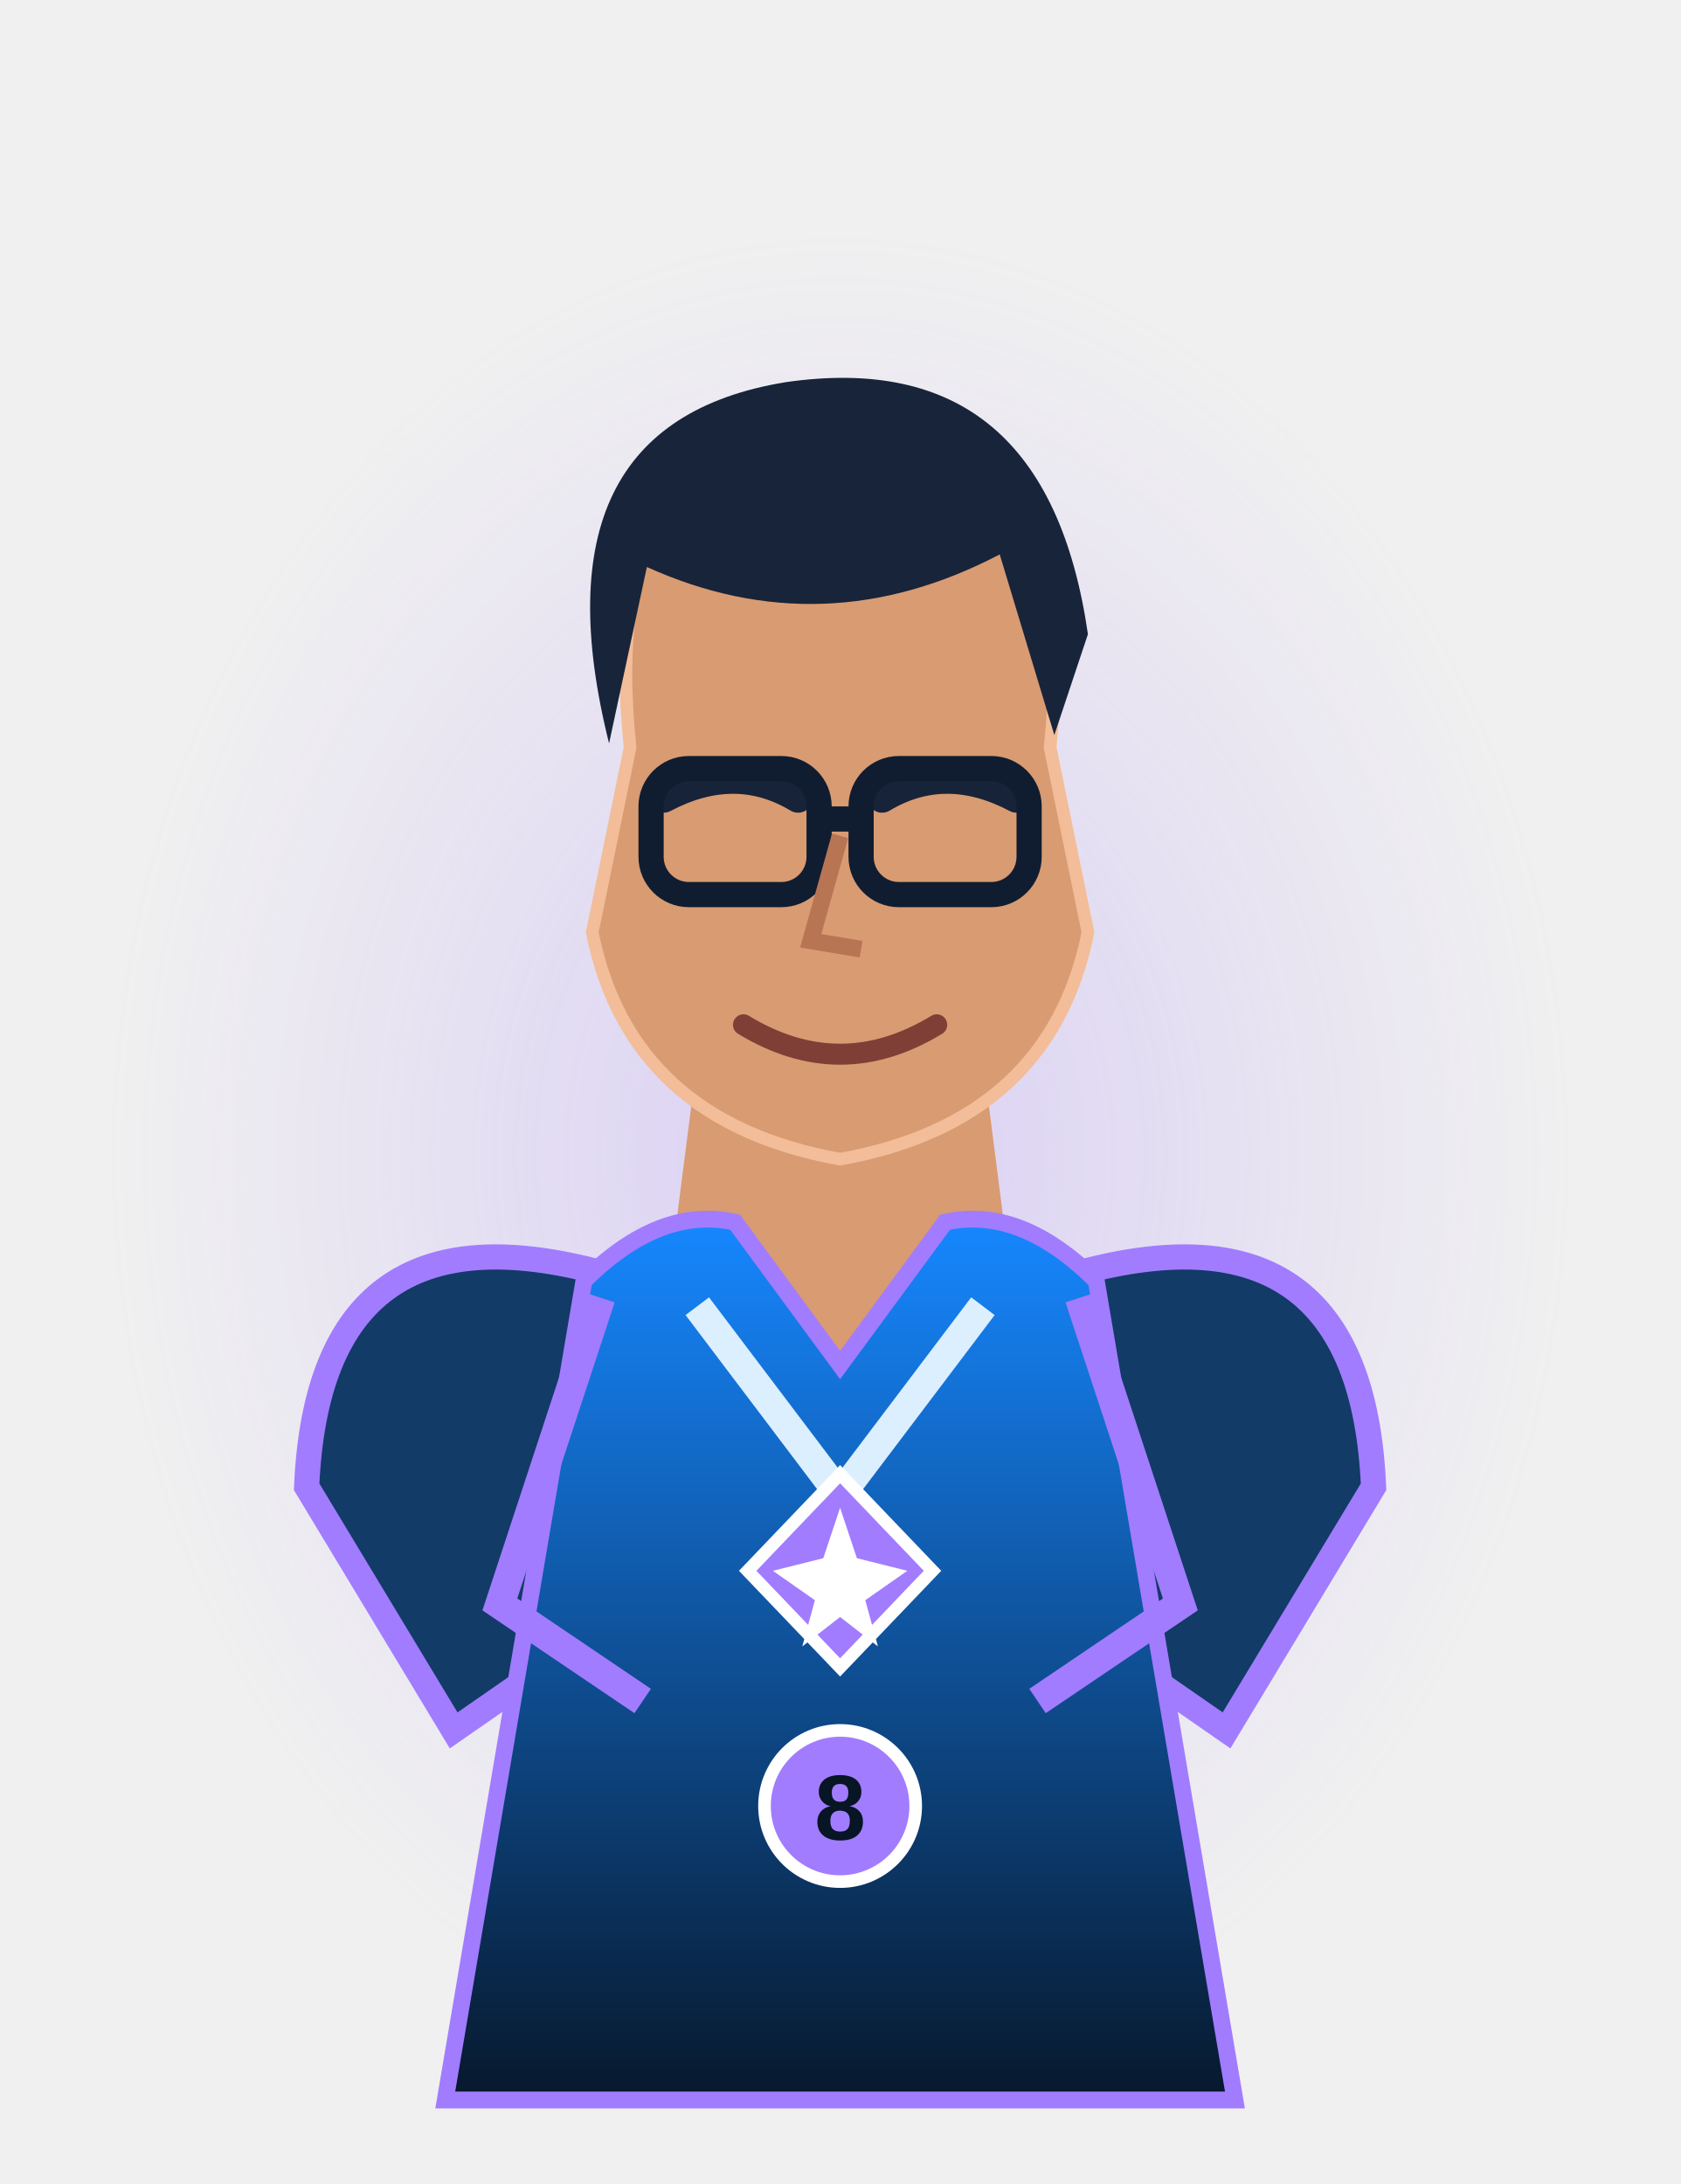
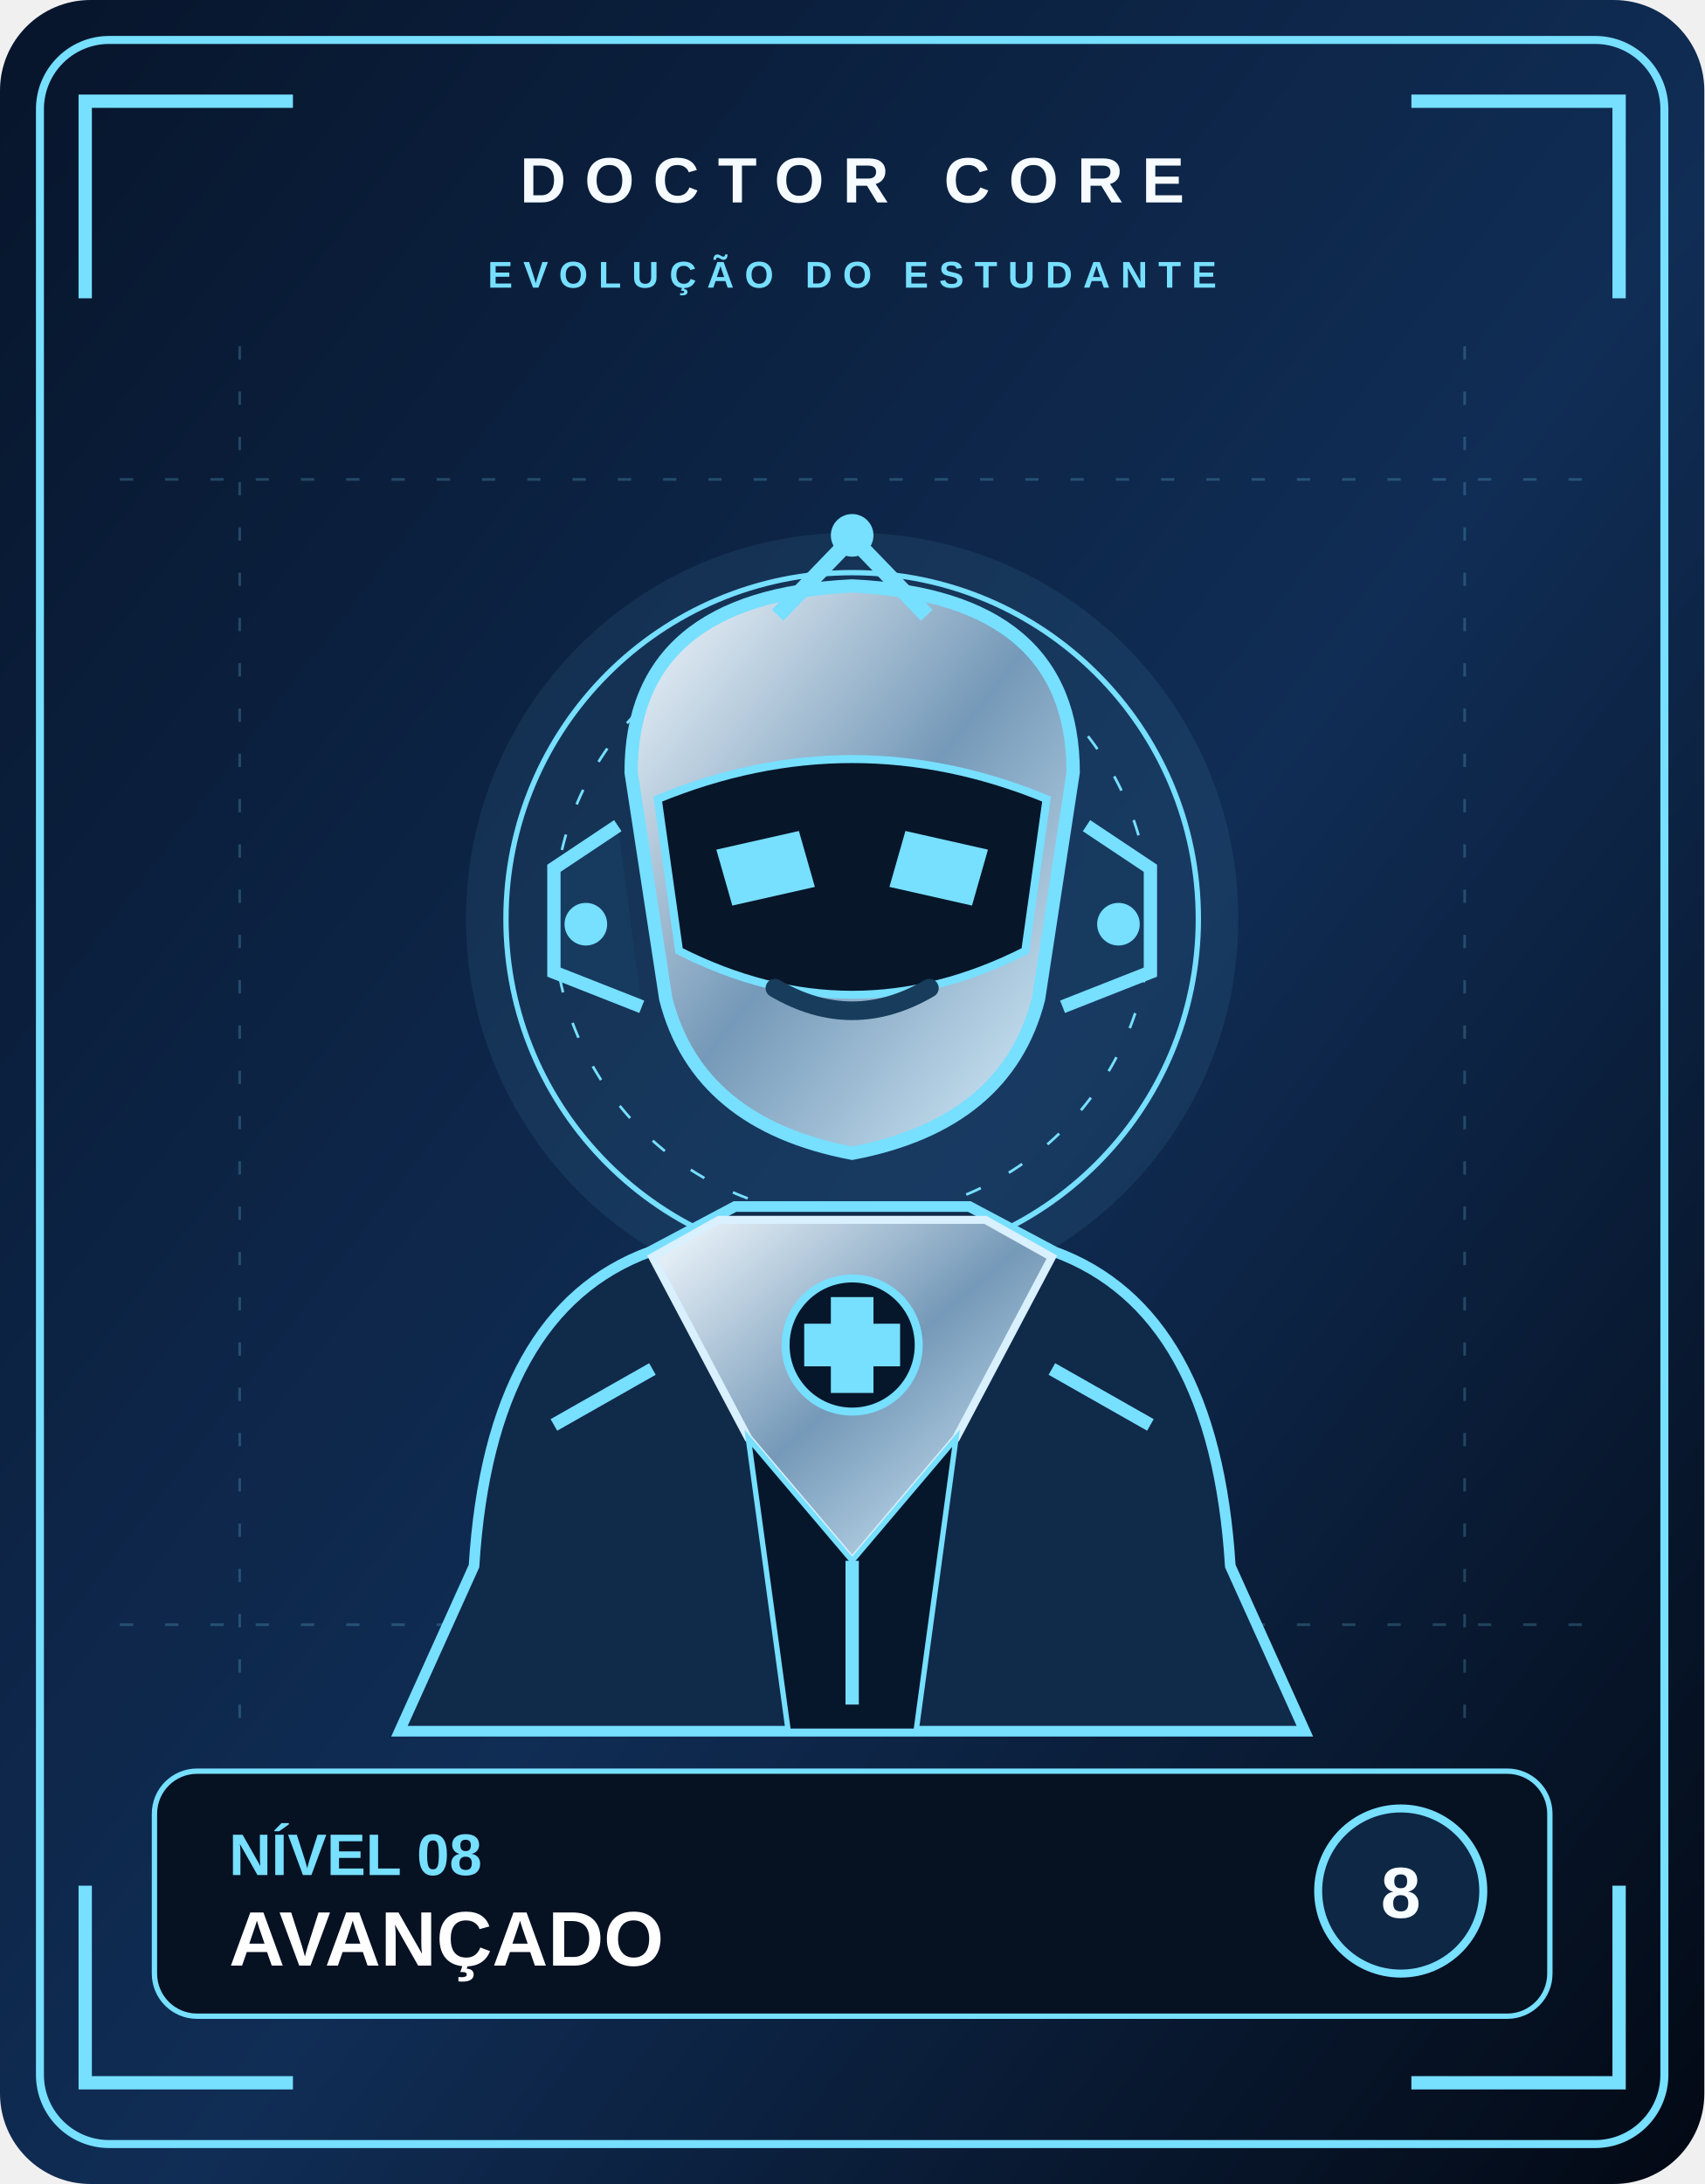
- <svg xmlns="http://www.w3.org/2000/svg" viewBox="0 0 400 520" role="img" aria-label="Avatar Doctor Avançado, nível 08">
+ <svg xmlns="http://www.w3.org/2000/svg" width="640" height="820" viewBox="0 0 640 820" role="img">
  <defs>
-     <radialGradient id="a">
-       <stop stop-color="#a17cff" stop-opacity=".28" />
-       <stop offset="1" stop-color="#a17cff" stop-opacity="0" />
-     </radialGradient>
-     <linearGradient id="coat" x2="0" y2="1">
-       <stop stop-color="#1687ff" />
-       <stop offset="1" stop-color="#07182c" />
+     <linearGradient id="b" x2="1" y2="1">
+       <stop stop-color="#07152B" />
+       <stop offset=".55" stop-color="#102D55" />
+       <stop offset="1" stop-color="#030914" />
+     </linearGradient>
+     <linearGradient id="m" x2="1" y2="1">
+       <stop stop-color="#F5FBFF" />
+       <stop offset=".5" stop-color="#7599B8" />
+       <stop offset="1" stop-color="#DDF3FF" />
    </linearGradient>
  </defs>
-   <ellipse cx="200" cy="275" rx="176" ry="220" fill="url(#a)" />
-   <path d="M165 260 L160 299 L200 329 L240 299 L235 260Z" fill="#d99b72" />
-   <path d="M143 303 Q76 285 73 354 L108 412 L157 378 M257 303 Q324 285 327 354 L292 412 L243 378" fill="#123b67" stroke="#a17cff" stroke-width="6" />
-   <path d="M139 305 Q157 287 175 291 L200 325 L225 291 Q243 287 261 305 L294 500 L106 500Z" fill="url(#coat)" stroke="#a17cff" stroke-width="4" />
-   <path d="M166 311 L200 356 L234 311" fill="none" stroke="#dcefff" stroke-width="7" />
-   <path d="M200 351 L222 374 L200 397 L178 374Z" fill="#a17cff" stroke="#fff" stroke-width="3" />
-   <path d="M200 359 L204 371 L216 374 L206 381 L209 392 L200 385 L191 392 L194 381 L184 374 L196 371Z" fill="#fff" />
-   <path d="M150 178 Q142 101 200 101 Q258 101 250 178 L259 222 Q250 267 200 276 Q150 267 141 222Z" fill="#d99b72" stroke="#f2bd98" stroke-width="3" />
-   <path d="M145 177 Q126 101 187 91 Q249 82 259 151 L251 175 L238 132 Q196 154 154 135Z" fill="#18243a" />
-   <path d="M158 190 Q175 181 190 190 M210 190 Q225 181 242 190" stroke="#172338" stroke-width="7" stroke-linecap="round" fill="none" />
-   <rect x="155" y="183" width="40" height="30" rx="9" fill="none" stroke="#101d30" stroke-width="6" />
-   <rect x="205" y="183" width="40" height="30" rx="9" fill="none" stroke="#101d30" stroke-width="6" />
-   <path d="M195 195 H205" stroke="#101d30" stroke-width="6" />
-   <path d="M200 199 L193 224 L205 226" stroke="#b87554" stroke-width="4" fill="none" />
-   <path d="M177 244 Q200 258 223 244" stroke="#7f3f37" stroke-width="5" stroke-linecap="round" fill="none" />
-   <path d="M143 309 L119 382 L153 405 M257 309 L281 382 L247 405" stroke="#a17cff" stroke-width="7" fill="none" />
-   <circle cx="200" cy="430" r="18" fill="#a17cff" stroke="#fff" stroke-width="3" />
-   <text x="200" y="438" text-anchor="middle" font-family="Arial" font-size="22" font-weight="900" fill="#071525">8</text>
+   <rect width="640" height="820" rx="34" fill="url(#b)" />
+   <rect x="15" y="15" width="610" height="790" rx="26" fill="none" stroke="#77DFFF" stroke-width="3" />
+   <path d="M32 112V38H110M530 38h78v74M32 708v74h78M530 782h78v-74" fill="none" stroke="#77DFFF" stroke-width="5" />
+   <g opacity=".22" stroke="#77DFFF">
+     <path d="M45 180H595M45 610H595M90 130V650M550 130V650" stroke-dasharray="5 12" />
+   </g>
+   <text x="320" y="76" fill="#F6FBFF" font-family="Arial" font-size="24" font-weight="800" letter-spacing="7" text-anchor="middle">DOCTOR CORE</text>
+   <text x="320" y="108" fill="#77DFFF" font-family="Arial" font-size="14" font-weight="700" letter-spacing="4" text-anchor="middle">EVOLUÇÃO DO ESTUDANTE</text>
+   <circle cx="320" cy="345" r="145" fill="#77DFFF" opacity=".08" />
+   <circle cx="320" cy="345" r="130" fill="none" stroke="#77DFFF" stroke-width="2" />
+   <circle cx="320" cy="345" r="112" fill="none" stroke="#77DFFF" stroke-dasharray="6 12" />
+   <path d="M178 588Q184 492 244 470L276 453H364L396 470Q456 492 462 588L490 650H150Z" fill="#102A4A" stroke="#77DFFF" stroke-width="4" />
+   <path d="M245 472L281 540L320 586L359 540L395 472L370 458H270Z" fill="url(#m)" stroke="#D9F0FF" stroke-width="3" />
+   <path d="M281 540L320 586L359 540L344 650H296Z" fill="#07172B" stroke="#77DFFF" stroke-width="2" />
+   <path d="M320 586V640M208 535L245 514M432 535L395 514" stroke="#77DFFF" stroke-width="5" />
+   <path d="M237 290Q237 224 320 220Q403 224 403 290L390 375Q378 422 320 433Q262 422 250 375Z" fill="url(#m)" stroke="#77DFFF" stroke-width="5" />
+   <path d="M247 300Q320 270 393 300L385 357Q320 390 255 357Z" fill="#071629" stroke="#77DFFF" stroke-width="3" />
+   <path d="M269 319L300 312L306 333L275 340ZM371 319L340 312L334 333L365 340Z" fill="#77DFFF" />
+   <path d="M291 371Q320 388 349 371" fill="none" stroke="#173C5C" stroke-width="7" stroke-linecap="round" />
+   <path d="M232 310L208 326V365L241 378M408 310L432 326V365L399 378" fill="#173B5F" stroke="#77DFFF" stroke-width="5" />
+   <circle cx="220" cy="347" r="8" fill="#77DFFF" />
+   <circle cx="420" cy="347" r="8" fill="#77DFFF" />
+   <path d="M292 231L320 202L348 231" fill="none" stroke="#77DFFF" stroke-width="6" />
+   <circle cx="320" cy="201" r="8" fill="#77DFFF" />
+   <circle cx="320" cy="505" r="25" fill="#07172B" stroke="#77DFFF" stroke-width="3" />
+   <path d="M312 487H328V497H338V513H328V523H312V513H302V497H312Z" fill="#77DFFF" />
+   <rect x="58" y="665" width="524" height="92" rx="16" fill="#061122" stroke="#77DFFF" stroke-width="2" />
+   <text x="86" y="704" fill="#77DFFF" font-family="Arial" font-size="22" font-weight="900">NÍVEL 08</text>
+   <text x="86" y="738" fill="#FFF" font-family="Arial" font-size="29" font-weight="900">AVANÇADO</text>
+   <circle cx="526" cy="710" r="31" fill="#0D2745" stroke="#77DFFF" stroke-width="3" />
+   <text x="526" y="720" text-anchor="middle" fill="#F7FCFF" font-family="Arial" font-size="27" font-weight="900">8</text>
</svg>
